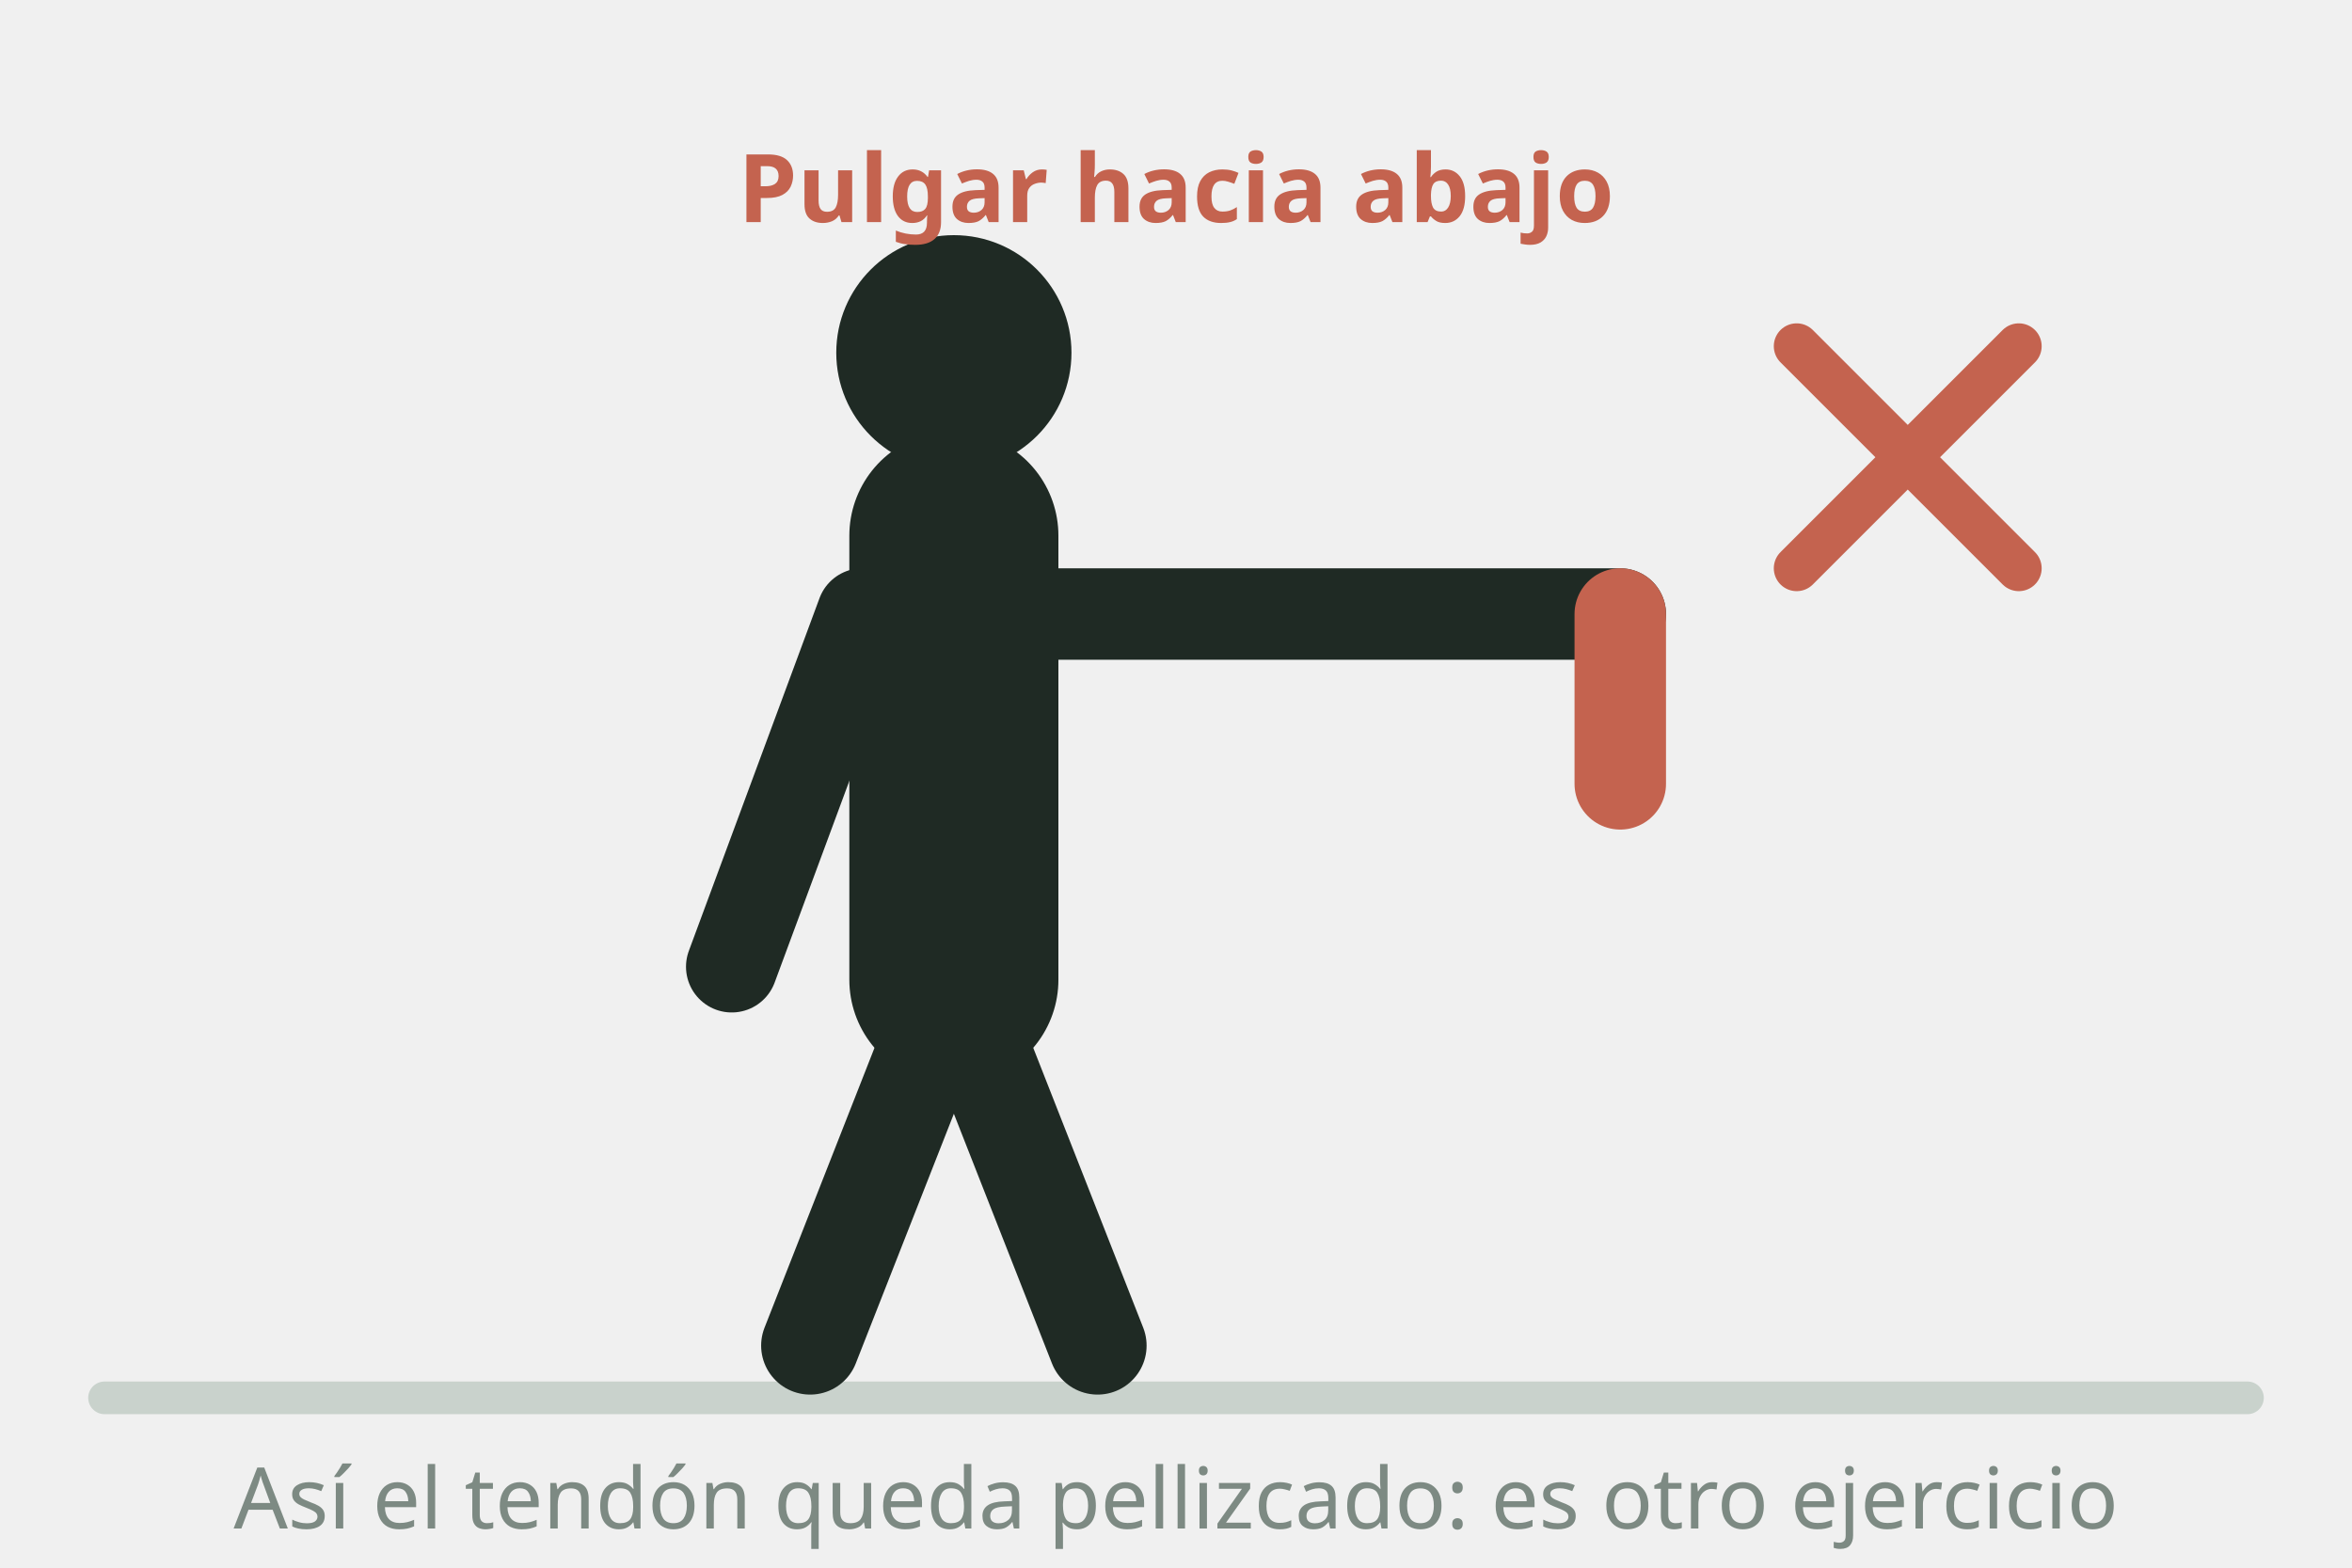
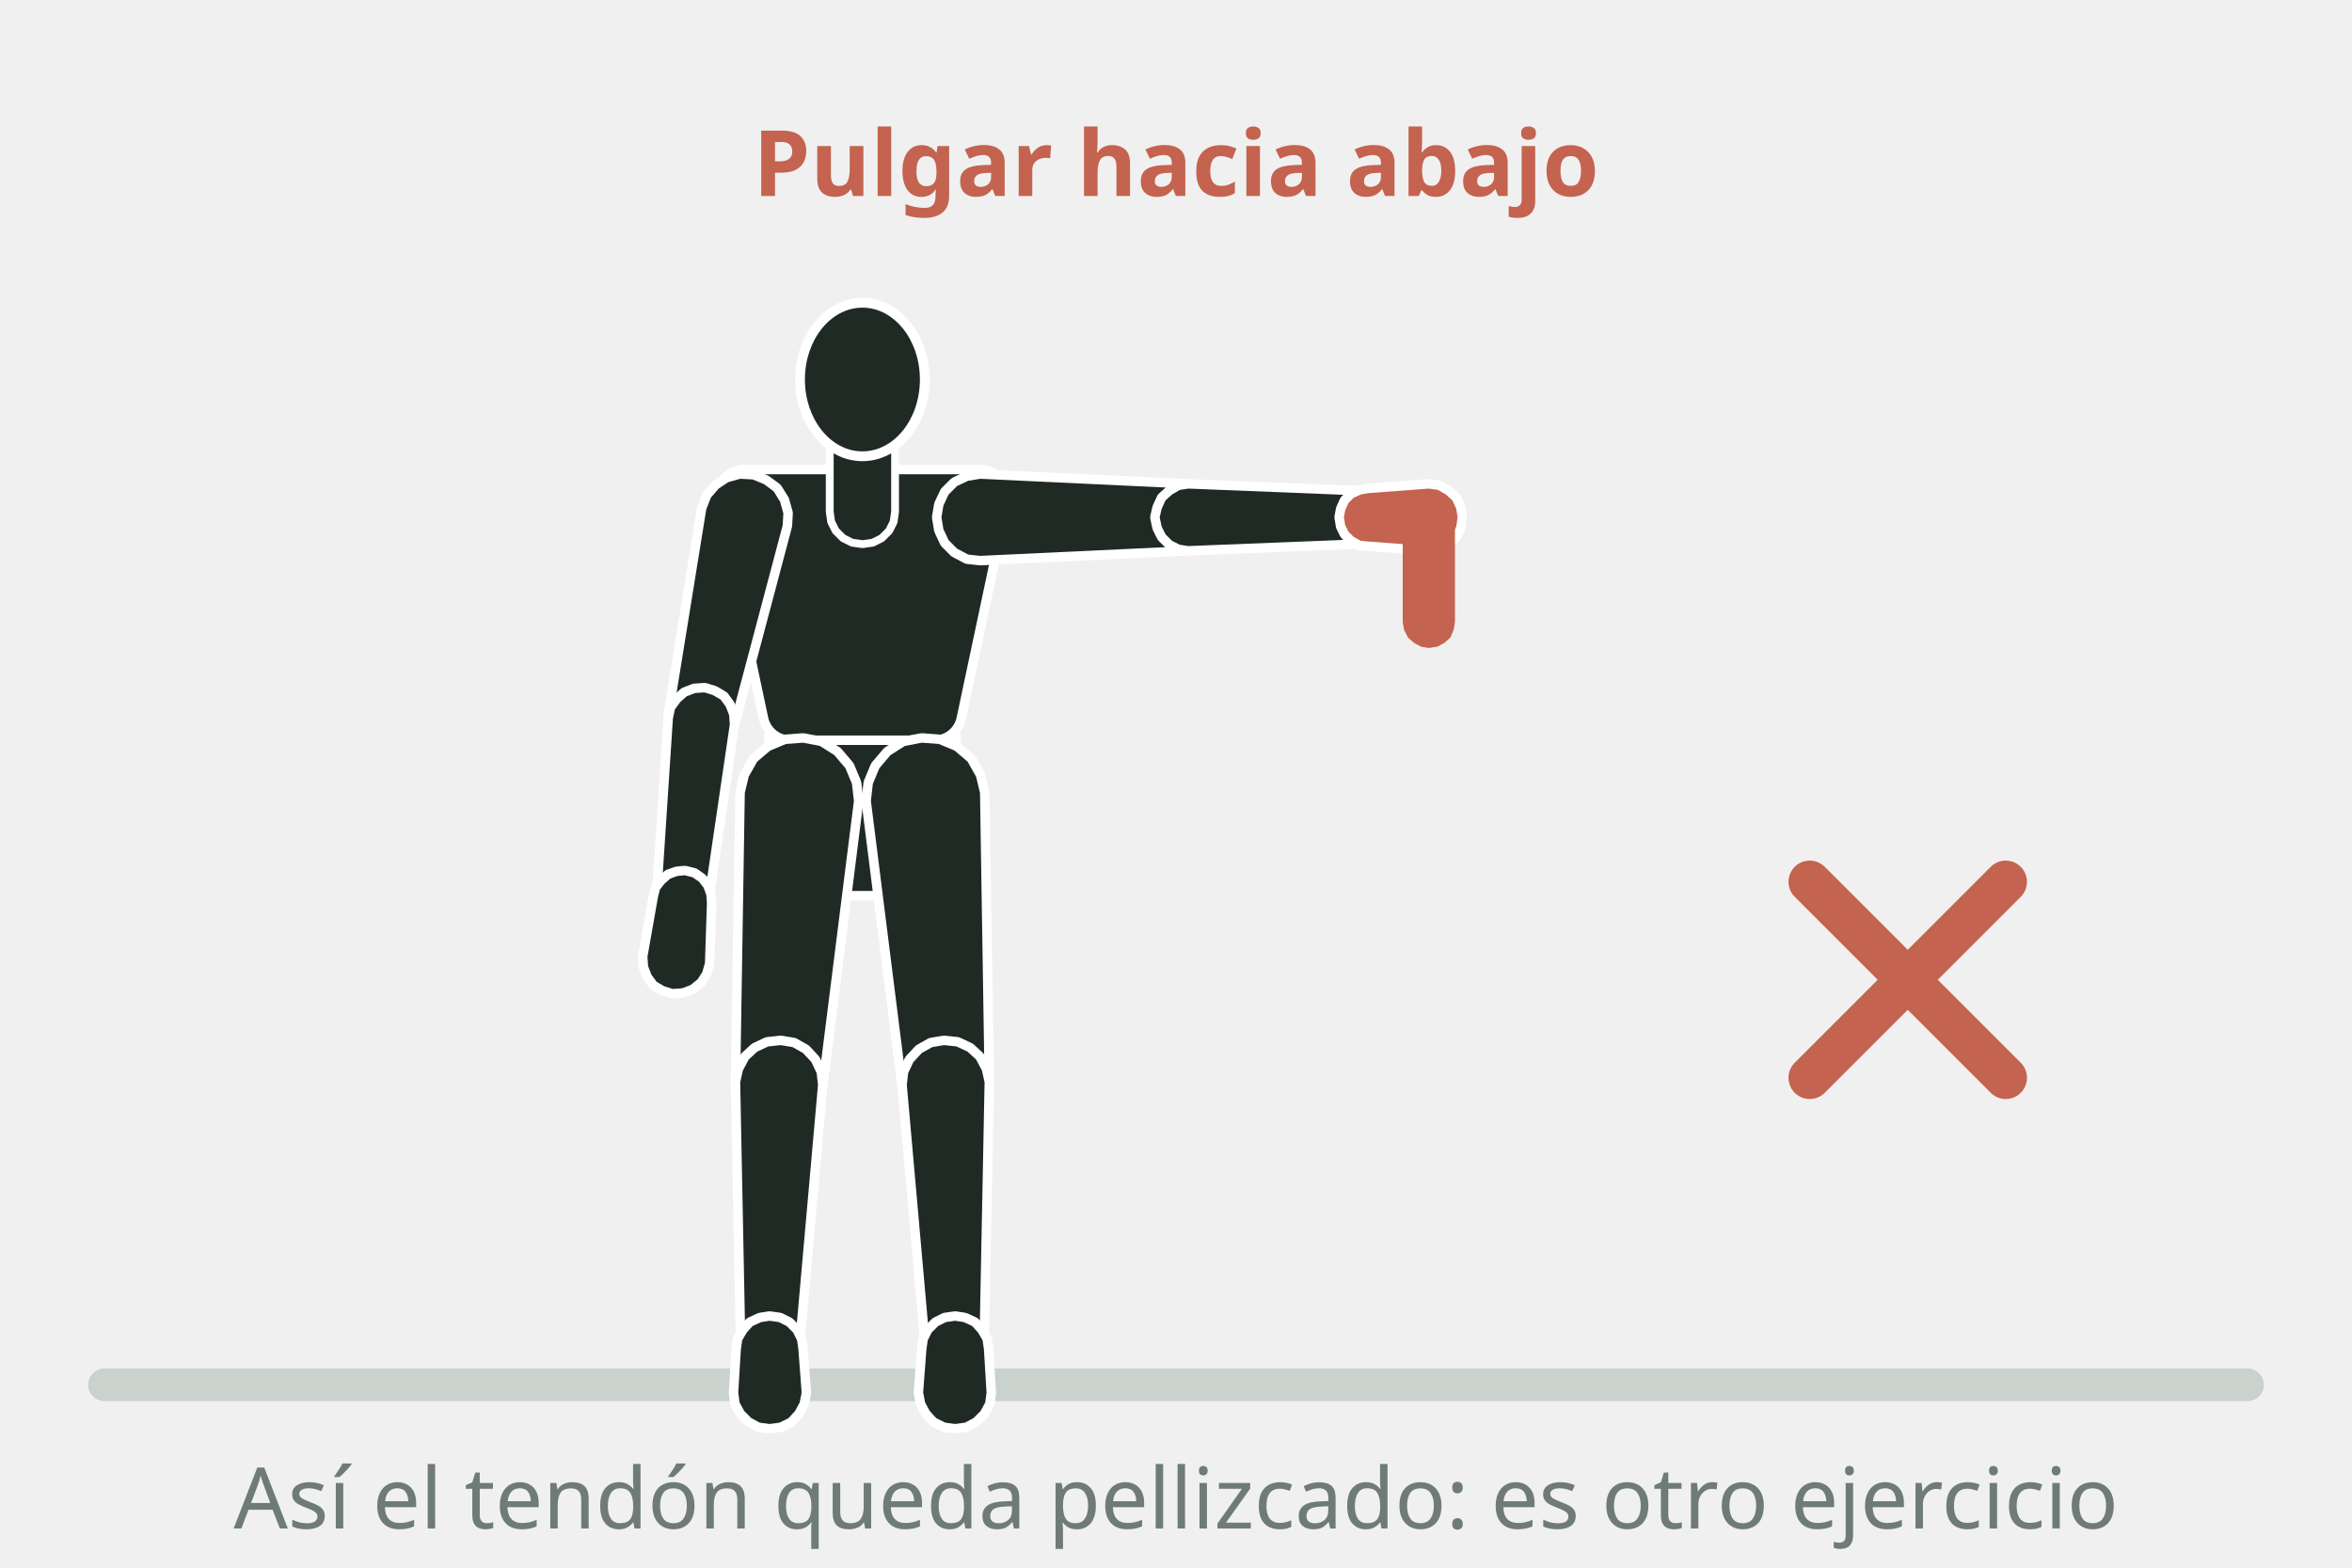
<svg xmlns="http://www.w3.org/2000/svg" viewBox="0 0 360 240" width="360" height="240" role="img" aria-label="Error: subir por el costado con el pulgar hacia abajo">
  <style>
-     .izq { font: 700 14.5px system-ui, sans-serif; fill: #1E6B48; text-anchor: start }
-     .der { font: 700 14.5px system-ui, sans-serif; fill: #1E6B48; text-anchor: end }
-     .cen { font: 700 14.5px system-ui, sans-serif; fill: #1E6B48; text-anchor: middle }
-     .mal { font: 700 14.5px system-ui, sans-serif; fill: #c4634f; text-anchor: middle }
-     .pie { font: 400 13px system-ui, sans-serif; fill: #7d8a83; text-anchor: middle }
+     .izq { font: 700 14px system-ui, sans-serif; fill: #1E6B48; text-anchor: start }
+     .der { font: 700 14px system-ui, sans-serif; fill: #1E6B48; text-anchor: end }
+     .cen { font: 700 14px system-ui, sans-serif; fill: #1E6B48; text-anchor: middle }
+     .mal { font: 700 14px system-ui, sans-serif; fill: #c4634f; text-anchor: middle }
+     .pie { font: 400 13px system-ui, sans-serif; fill: #6f7c75; text-anchor: middle }
  </style>
-   <line x1="16" y1="214" x2="344" y2="214" stroke="#c9d2cc" stroke-width="5" stroke-linecap="round" />
-   <circle cx="146" cy="54" r="18" fill="#1f2a24" />
-   <path d="M146 82 L146 150" stroke="#1f2a24" stroke-width="32" stroke-linecap="round" stroke-linejoin="round" fill="none" />
-   <path d="M146 150 L124 206" stroke="#1f2a24" stroke-width="15" stroke-linecap="round" stroke-linejoin="round" fill="none" />
-   <path d="M146 150 L168 206" stroke="#1f2a24" stroke-width="15" stroke-linecap="round" stroke-linejoin="round" fill="none" />
-   <path d="M132 94 L112 148" stroke="#1f2a24" stroke-width="14" stroke-linecap="round" stroke-linejoin="round" fill="none" />
-   <path d="M160 94 L248 94" stroke="#1f2a24" stroke-width="14" stroke-linecap="round" stroke-linejoin="round" fill="none" />
-   <path d="M248 94 L248 120" stroke="#c4634f" stroke-width="14" stroke-linecap="round" stroke-linejoin="round" fill="none" />
-   <path d="M275 53 L309 87 M309 53 L275 87" stroke="#c4634f" stroke-width="7" stroke-linecap="round" />
-   <text class="mal" x="180" y="34">Pulgar hacia abajo</text>
+   <line x1="16" y1="212" x2="344" y2="212" stroke="#c9d2cc" stroke-width="5" stroke-linecap="round" />
+   <path d="M121.9 113.1 L126.3 132.9 L137.7 132.9 L142.1 113.1 Z" fill="#ffffff" stroke="#ffffff" stroke-width="9.9" stroke-linejoin="round" />
+   <path d="M121.9 113.1 L126.3 132.9 L137.7 132.9 L142.1 113.1 Z" fill="#1f2a24" stroke="#1f2a24" stroke-width="7.0" stroke-linejoin="round" />
+   <path d="M114.0 76.1 L121.0 109.1 L143.0 109.1 L150.0 76.1 Z" fill="#ffffff" stroke="#ffffff" stroke-width="9.9" stroke-linejoin="round" />
+   <path d="M114.0 76.1 L121.0 109.1 L143.0 109.1 L150.0 76.1 Z" fill="#1f2a24" stroke="#1f2a24" stroke-width="7.0" stroke-linejoin="round" />
+   <path d="M136.4 64.7 L136.2 63.3 L135.6 62.1 L134.6 61.1 L133.4 60.5 L132.0 60.3 L130.6 60.5 L129.4 61.1 L128.4 62.1 L127.8 63.3 L127.6 64.7 L127.6 78.3 L127.8 79.7 L128.4 80.9 L129.4 81.9 L130.6 82.5 L132.0 82.7 L133.4 82.5 L134.6 81.9 L135.6 80.9 L136.2 79.7 L136.4 78.3 Z" fill="#ffffff" stroke="#ffffff" stroke-width="2.4" stroke-linejoin="round" />
+   <path d="M136.4 64.7 L136.2 63.3 L135.6 62.1 L134.6 61.1 L133.4 60.5 L132.0 60.3 L130.6 60.5 L129.4 61.1 L128.4 62.1 L127.8 63.3 L127.6 64.7 L127.6 78.3 L127.8 79.7 L128.4 80.9 L129.4 81.9 L130.6 82.5 L132.0 82.7 L133.4 82.5 L134.6 81.9 L135.6 80.9 L136.2 79.7 L136.4 78.3 Z" fill="#1f2a24" />
+   <ellipse cx="132.0" cy="58.1" rx="10.3" ry="12.5" fill="#ffffff" transform="rotate(0.0 132.0 58.1)" />
+   <ellipse cx="132.0" cy="58.1" rx="8.8" ry="11.0" fill="#1f2a24" transform="rotate(0.0 132.0 58.1)" />
+   <path d="M113.3 165.5 L113.5 167.3 L114.2 169.0 L115.4 170.4 L117.0 171.4 L118.8 171.8 L120.7 171.7 L122.4 170.9 L123.8 169.7 L124.8 168.1 L125.2 166.3 L130.7 122.6 L130.4 120.0 L129.4 117.6 L127.7 115.6 L125.5 114.2 L122.9 113.7 L120.3 113.9 L117.9 114.9 L115.9 116.6 L114.6 118.9 L114.0 121.4 Z" fill="#ffffff" stroke="#ffffff" stroke-width="2.9" stroke-linejoin="round" />
+   <path d="M113.3 165.5 L113.5 167.3 L114.2 169.0 L115.4 170.4 L117.0 171.4 L118.8 171.8 L120.7 171.7 L122.4 170.9 L123.8 169.7 L124.8 168.1 L125.2 166.3 L130.7 122.6 L130.4 120.0 L129.4 117.6 L127.7 115.6 L125.5 114.2 L122.9 113.7 L120.3 113.9 L117.9 114.9 L115.9 116.6 L114.6 118.9 L114.0 121.4 Z" fill="#1f2a24" />
+   <path d="M138.8 166.3 L139.2 168.1 L140.2 169.7 L141.6 170.9 L143.3 171.7 L145.2 171.8 L147.0 171.4 L148.6 170.4 L149.8 169.0 L150.5 167.3 L150.7 165.5 L150.0 121.4 L149.4 118.9 L148.1 116.6 L146.1 114.9 L143.7 113.9 L141.1 113.7 L138.5 114.2 L136.3 115.6 L134.6 117.6 L133.6 120.0 L133.3 122.6 Z" fill="#ffffff" stroke="#ffffff" stroke-width="2.9" stroke-linejoin="round" />
+   <path d="M138.8 166.3 L139.2 168.1 L140.2 169.7 L141.6 170.9 L143.3 171.7 L145.2 171.8 L147.0 171.4 L148.6 170.4 L149.8 169.0 L150.5 167.3 L150.7 165.5 L150.0 121.4 L149.4 118.9 L148.1 116.6 L146.1 114.9 L143.7 113.9 L141.1 113.7 L138.5 114.2 L136.3 115.6 L134.6 117.6 L133.6 120.0 L133.3 122.6 Z" fill="#1f2a24" />
+   <path d="M114.1 206.4 L114.2 207.6 L114.7 208.7 L115.5 209.5 L116.6 210.1 L117.7 210.3 L118.9 210.2 L119.9 209.7 L120.8 208.9 L121.3 207.8 L121.6 206.7 L125.2 166.1 L125.0 164.3 L124.2 162.6 L122.9 161.2 L121.3 160.3 L119.5 160.0 L117.6 160.2 L115.9 161.0 L114.6 162.2 L113.7 163.9 L113.3 165.7 Z" fill="#ffffff" stroke="#ffffff" stroke-width="2.9" stroke-linejoin="round" />
+   <path d="M114.1 206.4 L114.2 207.6 L114.7 208.7 L115.5 209.5 L116.6 210.1 L117.7 210.3 L118.9 210.2 L119.9 209.7 L120.8 208.9 L121.3 207.8 L121.6 206.7 L125.2 166.1 L125.0 164.3 L124.2 162.6 L122.9 161.2 L121.3 160.3 L119.5 160.0 L117.6 160.2 L115.9 161.0 L114.6 162.2 L113.7 163.9 L113.3 165.7 Z" fill="#1f2a24" />
+   <path d="M142.4 206.7 L142.7 207.8 L143.2 208.9 L144.1 209.7 L145.1 210.2 L146.3 210.3 L147.4 210.1 L148.5 209.5 L149.3 208.7 L149.8 207.6 L149.9 206.4 L150.7 165.7 L150.3 163.9 L149.4 162.2 L148.1 161.0 L146.4 160.2 L144.5 160.0 L142.7 160.3 L141.1 161.2 L139.8 162.6 L139.0 164.3 L138.8 166.1 Z" fill="#ffffff" stroke="#ffffff" stroke-width="2.9" stroke-linejoin="round" />
+   <path d="M142.4 206.7 L142.7 207.8 L143.2 208.9 L144.1 209.7 L145.1 210.2 L146.3 210.3 L147.4 210.1 L148.5 209.5 L149.3 208.7 L149.8 207.6 L149.9 206.4 L150.7 165.7 L150.3 163.9 L149.4 162.2 L148.1 161.0 L146.4 160.2 L144.5 160.0 L142.7 160.3 L141.1 161.2 L139.8 162.6 L139.0 164.3 L138.8 166.1 Z" fill="#1f2a24" />
+   <path d="M113.0 213.2 L113.2 214.7 L113.9 216.0 L115.0 217.1 L116.3 217.8 L117.8 218.0 L119.3 217.8 L120.7 217.1 L121.7 216.0 L122.4 214.7 L122.7 213.2 L122.2 206.6 L122.0 205.2 L121.4 204.0 L120.4 203.0 L119.2 202.4 L117.8 202.2 L116.5 202.4 L115.2 203.0 L114.3 204.0 L113.6 205.2 L113.4 206.6 Z" fill="#ffffff" stroke="#ffffff" stroke-width="2.9" stroke-linejoin="round" />
+   <path d="M113.0 213.2 L113.2 214.7 L113.9 216.0 L115.0 217.1 L116.3 217.8 L117.8 218.0 L119.3 217.8 L120.7 217.1 L121.7 216.0 L122.4 214.7 L122.7 213.2 L122.2 206.6 L122.0 205.2 L121.4 204.0 L120.4 203.0 L119.2 202.4 L117.8 202.2 L116.5 202.4 L115.2 203.0 L114.3 204.0 L113.6 205.2 L113.4 206.6 Z" fill="#1f2a24" />
+   <path d="M141.3 213.2 L141.6 214.7 L142.3 216.0 L143.3 217.1 L144.7 217.8 L146.2 218.0 L147.7 217.8 L149.0 217.1 L150.1 216.0 L150.8 214.7 L151.0 213.2 L150.6 206.6 L150.4 205.2 L149.7 204.0 L148.8 203.0 L147.5 202.4 L146.2 202.2 L144.8 202.4 L143.6 203.0 L142.6 204.0 L142.0 205.2 L141.8 206.6 Z" fill="#ffffff" stroke="#ffffff" stroke-width="2.9" stroke-linejoin="round" />
+   <path d="M141.3 213.2 L141.6 214.7 L142.3 216.0 L143.3 217.1 L144.7 217.8 L146.2 218.0 L147.7 217.8 L149.0 217.1 L150.1 216.0 L150.8 214.7 L151.0 213.2 L150.6 206.6 L150.4 205.2 L149.7 204.0 L148.8 203.0 L147.5 202.4 L146.2 202.2 L144.8 202.4 L143.6 203.0 L142.6 204.0 L142.0 205.2 L141.8 206.6 Z" fill="#1f2a24" />
+   <path d="M103.0 109.5 L103.0 110.9 L103.3 112.2 L104.1 113.4 L105.1 114.2 L106.4 114.7 L107.8 114.8 L109.1 114.4 L110.3 113.7 L111.1 112.6 L111.6 111.3 L119.8 80.4 L119.9 78.6 L119.4 76.8 L118.4 75.2 L116.9 74.1 L115.2 73.4 L113.3 73.3 L111.5 73.8 L110.0 74.8 L108.8 76.2 L108.1 78.0 Z" fill="#ffffff" stroke="#ffffff" stroke-width="2.9" stroke-linejoin="round" />
+   <path d="M103.0 109.5 L103.0 110.9 L103.3 112.2 L104.1 113.4 L105.1 114.2 L106.4 114.7 L107.8 114.8 L109.1 114.4 L110.3 113.7 L111.1 112.6 L111.6 111.3 L119.8 80.4 L119.9 78.6 L119.4 76.8 L118.4 75.2 L116.9 74.1 L115.2 73.4 L113.3 73.3 L111.5 73.8 L110.0 74.8 L108.8 76.2 L108.1 78.0 Z" fill="#1f2a24" />
+   <path d="M101.2 137.4 L101.2 138.4 L101.6 139.4 L102.2 140.2 L103.1 140.8 L104.1 141.0 L105.1 141.0 L106.1 140.6 L106.9 140.0 L107.5 139.1 L107.7 138.1 L111.7 110.9 L111.6 109.5 L111.1 108.2 L110.3 107.1 L109.1 106.4 L107.8 106.0 L106.4 106.1 L105.1 106.6 L104.1 107.5 L103.3 108.6 L103.0 110.0 Z" fill="#ffffff" stroke="#ffffff" stroke-width="2.9" stroke-linejoin="round" />
+   <path d="M101.2 137.4 L101.2 138.4 L101.6 139.4 L102.2 140.2 L103.1 140.8 L104.1 141.0 L105.1 141.0 L106.1 140.6 L106.9 140.0 L107.5 139.1 L107.7 138.1 L111.7 110.9 L111.6 109.5 L111.1 108.2 L110.3 107.1 L109.1 106.4 L107.8 106.0 L106.4 106.1 L105.1 106.6 L104.1 107.5 L103.3 108.6 L103.0 110.0 Z" fill="#1f2a24" />
+   <path d="M99.1 146.5 L99.2 147.9 L99.7 149.2 L100.5 150.3 L101.7 151.0 L103.0 151.4 L104.4 151.3 L105.7 150.8 L106.8 149.9 L107.5 148.8 L107.9 147.4 L108.2 138.2 L108.1 137.0 L107.7 135.9 L107.0 135.0 L106.0 134.3 L104.8 134.0 L103.7 134.1 L102.6 134.5 L101.7 135.3 L101.0 136.2 L100.7 137.4 Z" fill="#ffffff" stroke="#ffffff" stroke-width="2.9" stroke-linejoin="round" />
+   <path d="M99.1 146.5 L99.2 147.9 L99.7 149.2 L100.5 150.3 L101.7 151.0 L103.0 151.4 L104.4 151.3 L105.7 150.8 L106.8 149.9 L107.5 148.8 L107.9 147.4 L108.2 138.2 L108.1 137.0 L107.7 135.9 L107.0 135.0 L106.0 134.3 L104.8 134.0 L103.7 134.1 L102.6 134.5 L101.7 135.3 L101.0 136.2 L100.7 137.4 Z" fill="#1f2a24" />
+   <path d="M181.9 83.6 L183.3 83.4 L184.5 82.8 L185.5 81.8 L186.1 80.6 L186.3 79.2 L186.1 77.9 L185.5 76.6 L184.5 75.7 L183.3 75.0 L181.9 74.8 L150.0 73.3 L148.2 73.6 L146.5 74.4 L145.2 75.7 L144.4 77.4 L144.1 79.2 L144.4 81.0 L145.2 82.7 L146.5 84.0 L148.2 84.9 L150.0 85.1 Z" fill="#ffffff" stroke="#ffffff" stroke-width="2.9" stroke-linejoin="round" />
+   <path d="M181.9 83.6 L183.3 83.4 L184.5 82.8 L185.5 81.8 L186.1 80.6 L186.3 79.2 L186.1 77.9 L185.5 76.6 L184.5 75.7 L183.3 75.0 L181.9 74.8 L150.0 73.3 L148.2 73.6 L146.5 74.4 L145.2 75.7 L144.4 77.4 L144.1 79.2 L144.4 81.0 L145.2 82.7 L146.5 84.0 L148.2 84.9 L150.0 85.1 Z" fill="#1f2a24" />
+   <path d="M209.4 82.5 L210.5 82.3 L211.4 81.9 L212.1 81.1 L212.6 80.2 L212.7 79.2 L212.6 78.2 L212.1 77.3 L211.4 76.5 L210.5 76.1 L209.4 75.9 L181.9 74.8 L180.6 75.0 L179.4 75.7 L178.4 76.6 L177.8 77.9 L177.5 79.2 L177.8 80.6 L178.4 81.8 L179.4 82.8 L180.6 83.4 L181.9 83.6 Z" fill="#ffffff" stroke="#ffffff" stroke-width="2.9" stroke-linejoin="round" />
+   <path d="M209.4 82.5 L210.5 82.3 L211.4 81.9 L212.1 81.1 L212.6 80.2 L212.7 79.2 L212.6 78.2 L212.1 77.3 L211.4 76.5 L210.5 76.1 L209.4 75.9 L181.9 74.8 L180.6 75.0 L179.4 75.7 L178.4 76.6 L177.8 77.9 L177.5 79.2 L177.8 80.6 L178.4 81.8 L179.4 82.8 L180.6 83.4 L181.9 83.6 Z" fill="#1f2a24" />
+   <path d="M218.7 83.6 L220.1 83.4 L221.3 82.8 L222.3 81.8 L222.9 80.6 L223.1 79.2 L222.9 77.9 L222.3 76.6 L221.3 75.7 L220.1 75.0 L218.7 74.8 L209.4 75.5 L208.3 75.7 L207.2 76.2 L206.4 77.0 L205.9 78.1 L205.7 79.2 L205.9 80.4 L206.4 81.4 L207.2 82.2 L208.3 82.8 L209.4 82.9 Z" fill="#ffffff" stroke="#ffffff" stroke-width="2.9" stroke-linejoin="round" />
+   <path d="M218.7 83.6 L220.1 83.4 L221.3 82.8 L222.3 81.8 L222.9 80.6 L223.1 79.2 L222.9 77.9 L222.3 76.6 L221.3 75.7 L220.1 75.0 L218.7 74.8 L209.4 75.5 L208.3 75.7 L207.2 76.2 L206.4 77.0 L205.9 78.1 L205.7 79.2 L205.9 80.4 L206.4 81.4 L207.2 82.2 L208.3 82.8 L209.4 82.9 Z" fill="#c4634f" />
+   <path d="M214.7 95.2 L214.9 96.4 L215.5 97.6 L216.4 98.4 L217.5 99.0 L218.7 99.2 L220.0 99.0 L221.1 98.4 L222.0 97.6 L222.5 96.4 L222.7 95.2 L222.7 79.2 L222.5 78.0 L222.0 76.9 L221.1 76.0 L220.0 75.4 L218.7 75.2 L217.5 75.4 L216.4 76.0 L215.5 76.9 L214.9 78.0 L214.7 79.2 Z" fill="#c4634f" />
+   <path d="M277 135 L307 165 M307 135 L277 165" stroke="#c4634f" stroke-width="6.5" stroke-linecap="round" />
+   <text class="mal" x="180" y="30">Pulgar hacia abajo</text>
  <text class="pie" x="180" y="234">Así el tendón queda pellizcado: es otro ejercicio</text>
</svg>
